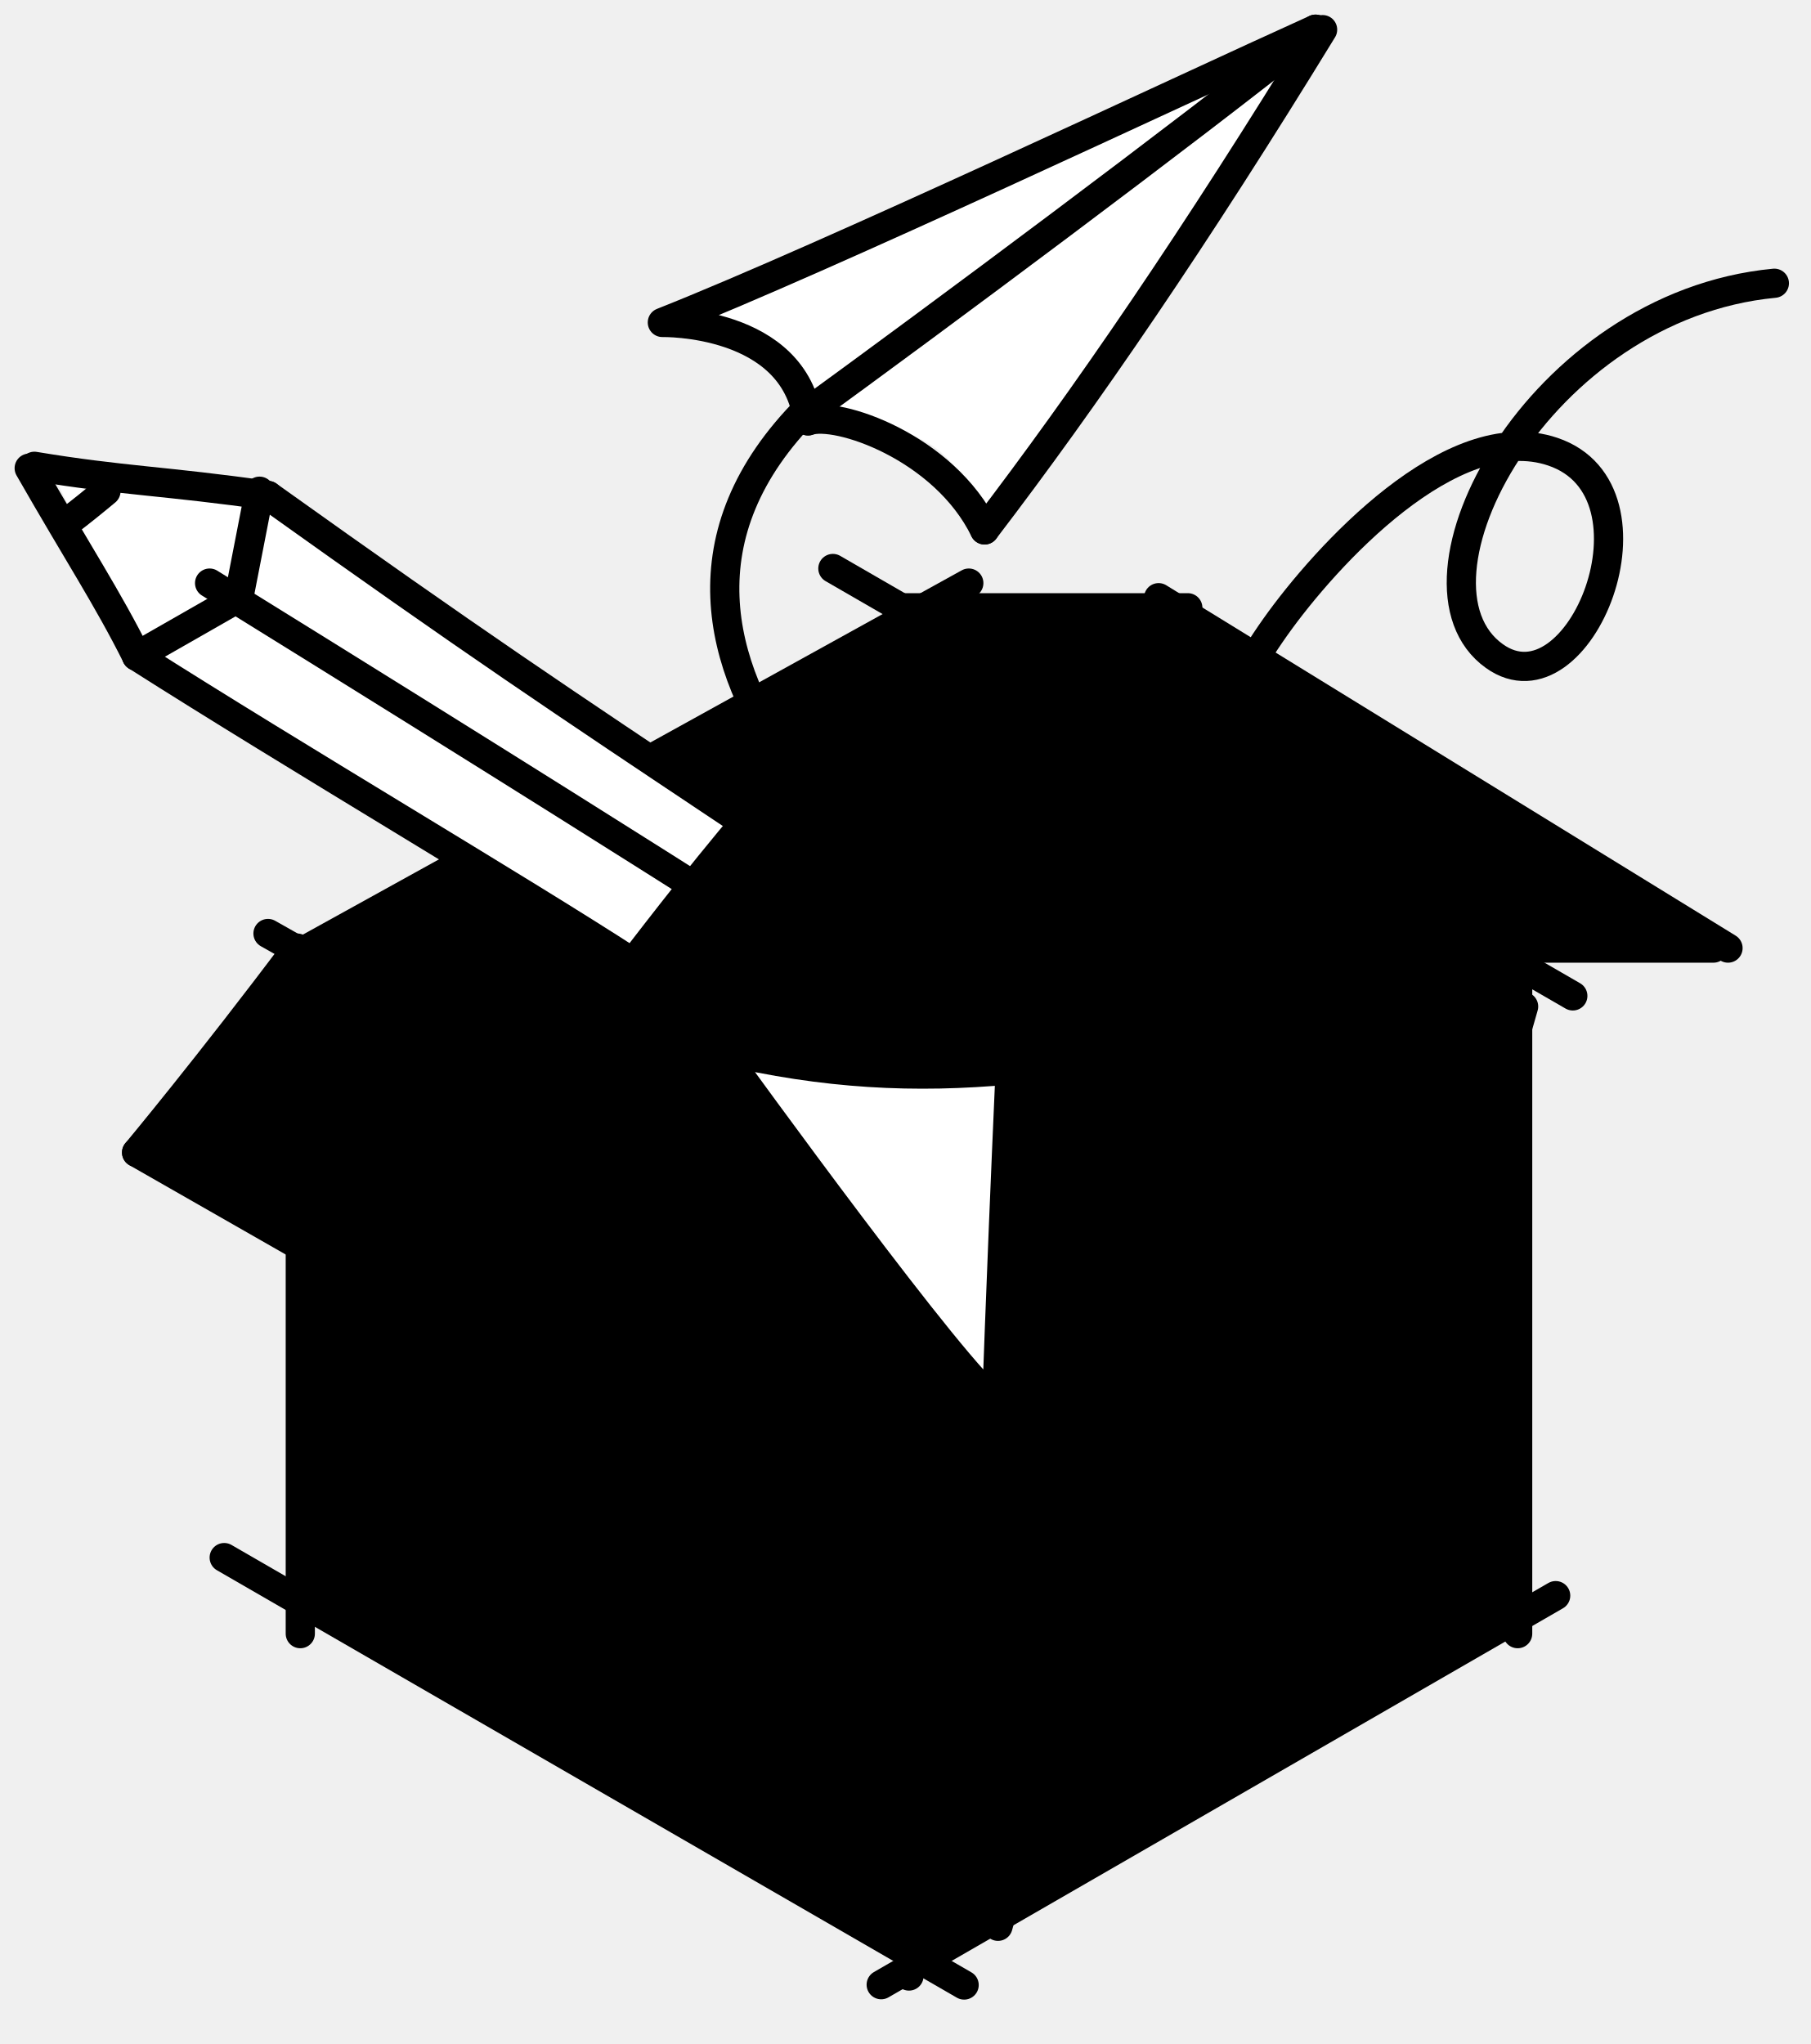
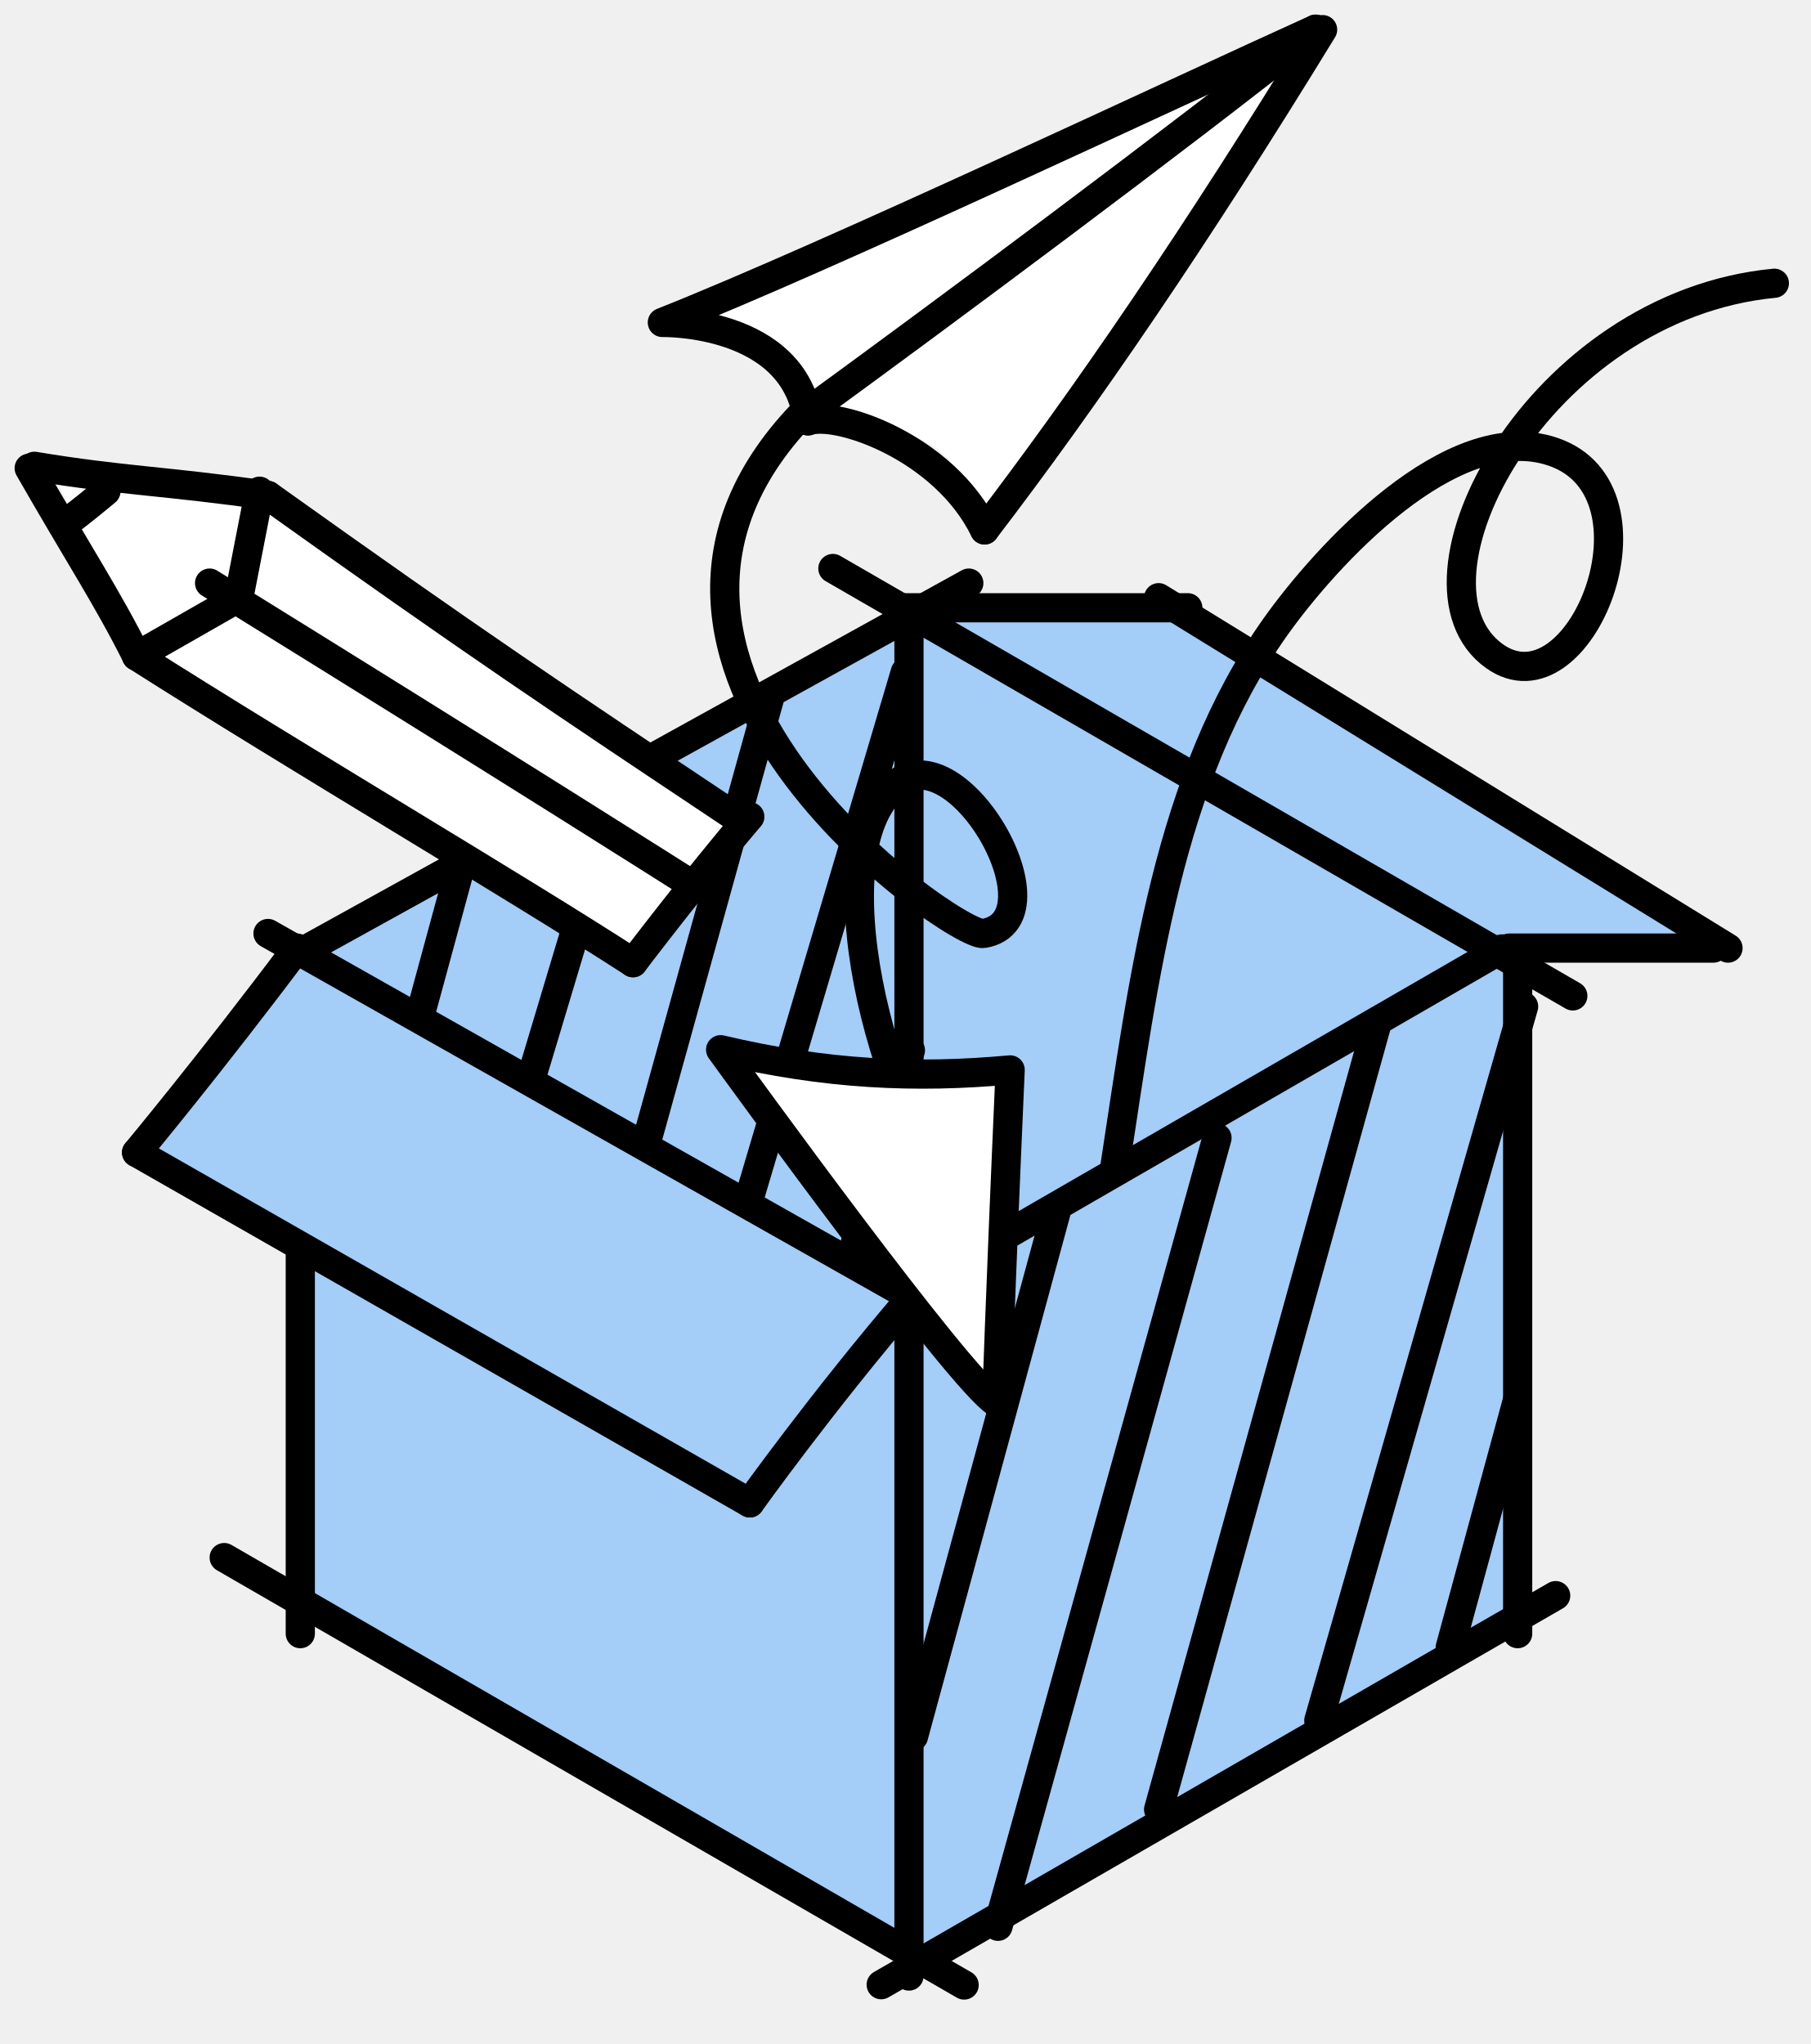
- <svg xmlns="http://www.w3.org/2000/svg" viewBox="0 0 62 70" fill="none">
-   <path d="M31.678 67.229L10.284 54.644V42.969L5.178 39.469L10.284 32.497L31.129 20.771H40.178L59.178 32.497L51.678 32.969L52.178 55.469L31.678 67.229Z" fill="currentColor" />
+ <svg xmlns="http://www.w3.org/2000/svg" width="62" height="70" viewBox="0 0 62 70" fill="none">
+   <path d="M31.678 67.229L10.284 54.644V42.969L5.178 39.469L10.284 32.497L31.129 20.771H40.178L59.178 32.497L51.678 32.969L52.178 55.469L31.678 67.229Z" fill="#A4CDF8" />
  <path d="M31.129 21.469L31.129 67.672" stroke="black" stroke-linecap="round" stroke-linejoin="round" />
  <path d="M51.974 32.497V55.947" stroke="black" stroke-linecap="round" stroke-linejoin="round" />
  <path d="M10.284 55.947V42.969" stroke="black" stroke-linecap="round" stroke-linejoin="round" />
  <path d="M9.178 31.969L32.178 44.969M4.678 39.469L25.678 51.469" stroke="black" stroke-linecap="round" stroke-linejoin="round" />
  <path d="M28.523 19.469L53.863 34.106" stroke="black" stroke-linecap="round" stroke-linejoin="round" />
  <path d="M39.678 20.469L59.178 32.469" stroke="black" stroke-linecap="round" stroke-linejoin="round" />
  <path d="M7.678 53.342L33.018 67.98" stroke="black" stroke-linecap="round" stroke-linejoin="round" />
  <path d="M10.284 32.627L33.178 19.969" stroke="black" stroke-linecap="round" stroke-linejoin="round" />
  <path d="M31.129 44.222L51.438 32.497" stroke="black" stroke-linecap="round" stroke-linejoin="round" />
  <path d="M30.178 67.969L53.276 54.645" stroke="black" stroke-linecap="round" stroke-linejoin="round" />
  <path d="M36.178 41.469L31.283 59.469M41.678 38.969L34.178 65.969M52.178 34.469L45.164 58.923M47.178 34.969L39.678 61.969M49.664 56.423L51.963 47.969" stroke="black" stroke-linecap="round" stroke-linejoin="round" />
  <path d="M15.678 30.018L14.468 34.469M21.178 26.969L18.178 36.969M31.004 23.018L25.678 40.969M26.352 23.92L22.178 38.969M29.178 42.969L31.178 35.969" stroke="black" stroke-linecap="round" stroke-linejoin="round" />
  <path d="M25.678 51.469C25.678 51.469 28.178 47.969 31.178 44.469M4.678 39.469C4.678 39.469 7.178 36.469 10.178 32.469" stroke="black" stroke-linecap="round" stroke-linejoin="round" />
  <path d="M51.678 32.469C53.678 32.469 58.678 32.469 58.678 32.469" stroke="black" stroke-linecap="round" stroke-linejoin="round" />
  <path d="M30.812 20.814C34.767 20.814 36.726 20.814 40.678 20.814" stroke="black" stroke-linecap="round" stroke-linejoin="round" />
  <path d="M4.678 21.969L1.678 15.969C4.012 16.302 8.778 16.969 9.178 16.969C9.578 16.969 20.345 24.302 25.678 27.969L21.178 32.969L4.678 21.969Z" fill="white" />
  <path d="M27.678 13.469C27.278 12.269 24.678 10.969 23.678 10.969L45.178 1.469L33.763 17.848C33.764 17.935 33.727 17.969 33.678 17.969L33.763 17.848C33.76 17.634 33.529 17.103 32.678 15.969C31.178 13.969 28.178 14.969 27.678 13.469Z" fill="white" />
  <path d="M38.178 39.969C39.178 33.469 39.984 26.672 43.678 21.469C45.391 19.056 49.711 14.297 53.178 15.469C57.178 16.82 54.096 24.552 51.178 22.469C47.678 19.969 52.678 10.469 60.765 9.7" stroke="black" stroke-linecap="round" stroke-linejoin="round" />
  <path d="M4.678 22.469C10.178 25.969 17.662 30.366 21.678 32.969" stroke="black" stroke-linecap="round" stroke-linejoin="round" />
  <path d="M4.678 22.468C3.678 20.468 2.678 18.968 1 16.033" stroke="black" stroke-linecap="round" stroke-linejoin="round" />
  <path d="M1.178 15.969C4.178 16.469 5.678 16.469 9.178 16.969" stroke="black" stroke-linecap="round" stroke-linejoin="round" />
  <path d="M9.178 16.969C16.178 21.969 19.178 23.969 25.178 27.969" stroke="black" stroke-linecap="round" stroke-linejoin="round" />
  <path d="M21.678 32.969C21.678 32.969 23.877 30.072 25.678 27.969" stroke="black" stroke-linecap="round" stroke-linejoin="round" />
  <path d="M2.315 17.873C2.764 17.533 3.197 17.182 3.629 16.822" stroke="black" stroke-linecap="round" stroke-linejoin="round" />
  <path d="M4.678 22.469L8.178 20.469L8.888 16.822" stroke="black" stroke-linecap="round" stroke-linejoin="round" />
  <path d="M7.178 19.969C17.678 26.469 23.639 30.258 23.639 30.258" stroke="black" stroke-linecap="round" stroke-linejoin="round" />
  <path d="M27.43 14.271C32.232 10.779 40.493 4.634 45.053 1" stroke="black" stroke-linecap="round" stroke-linejoin="round" />
  <path d="M33.718 18.147C37.155 13.654 40.955 8.103 45.294 1.015" stroke="black" stroke-linecap="round" stroke-linejoin="round" />
  <path d="M27.672 14.414C28.655 14.059 32.331 15.306 33.718 18.148" stroke="black" stroke-linecap="round" stroke-linejoin="round" />
  <path d="M27.672 14.413C27.21 10.944 22.683 11.043 22.683 11.043C28.432 8.763 40.295 3.147 45.053 1" stroke="black" stroke-linecap="round" stroke-linejoin="round" />
  <path d="M27.678 13.969C19.007 22.64 32.743 32.124 33.678 31.969C36.678 31.469 32.178 23.969 30.178 27.469C28.178 30.469 30.478 38.869 33.678 42.469" stroke="black" stroke-linecap="round" stroke-linejoin="round" />
  <path d="M24.679 35.949C28.276 36.801 31.352 36.939 34.594 36.641C34.226 44.959 34.141 48.043 34.13 48.036C32.84 47.227 25.246 36.726 24.679 35.949Z" fill="white" stroke="black" stroke-linecap="round" stroke-linejoin="round" />
</svg>
